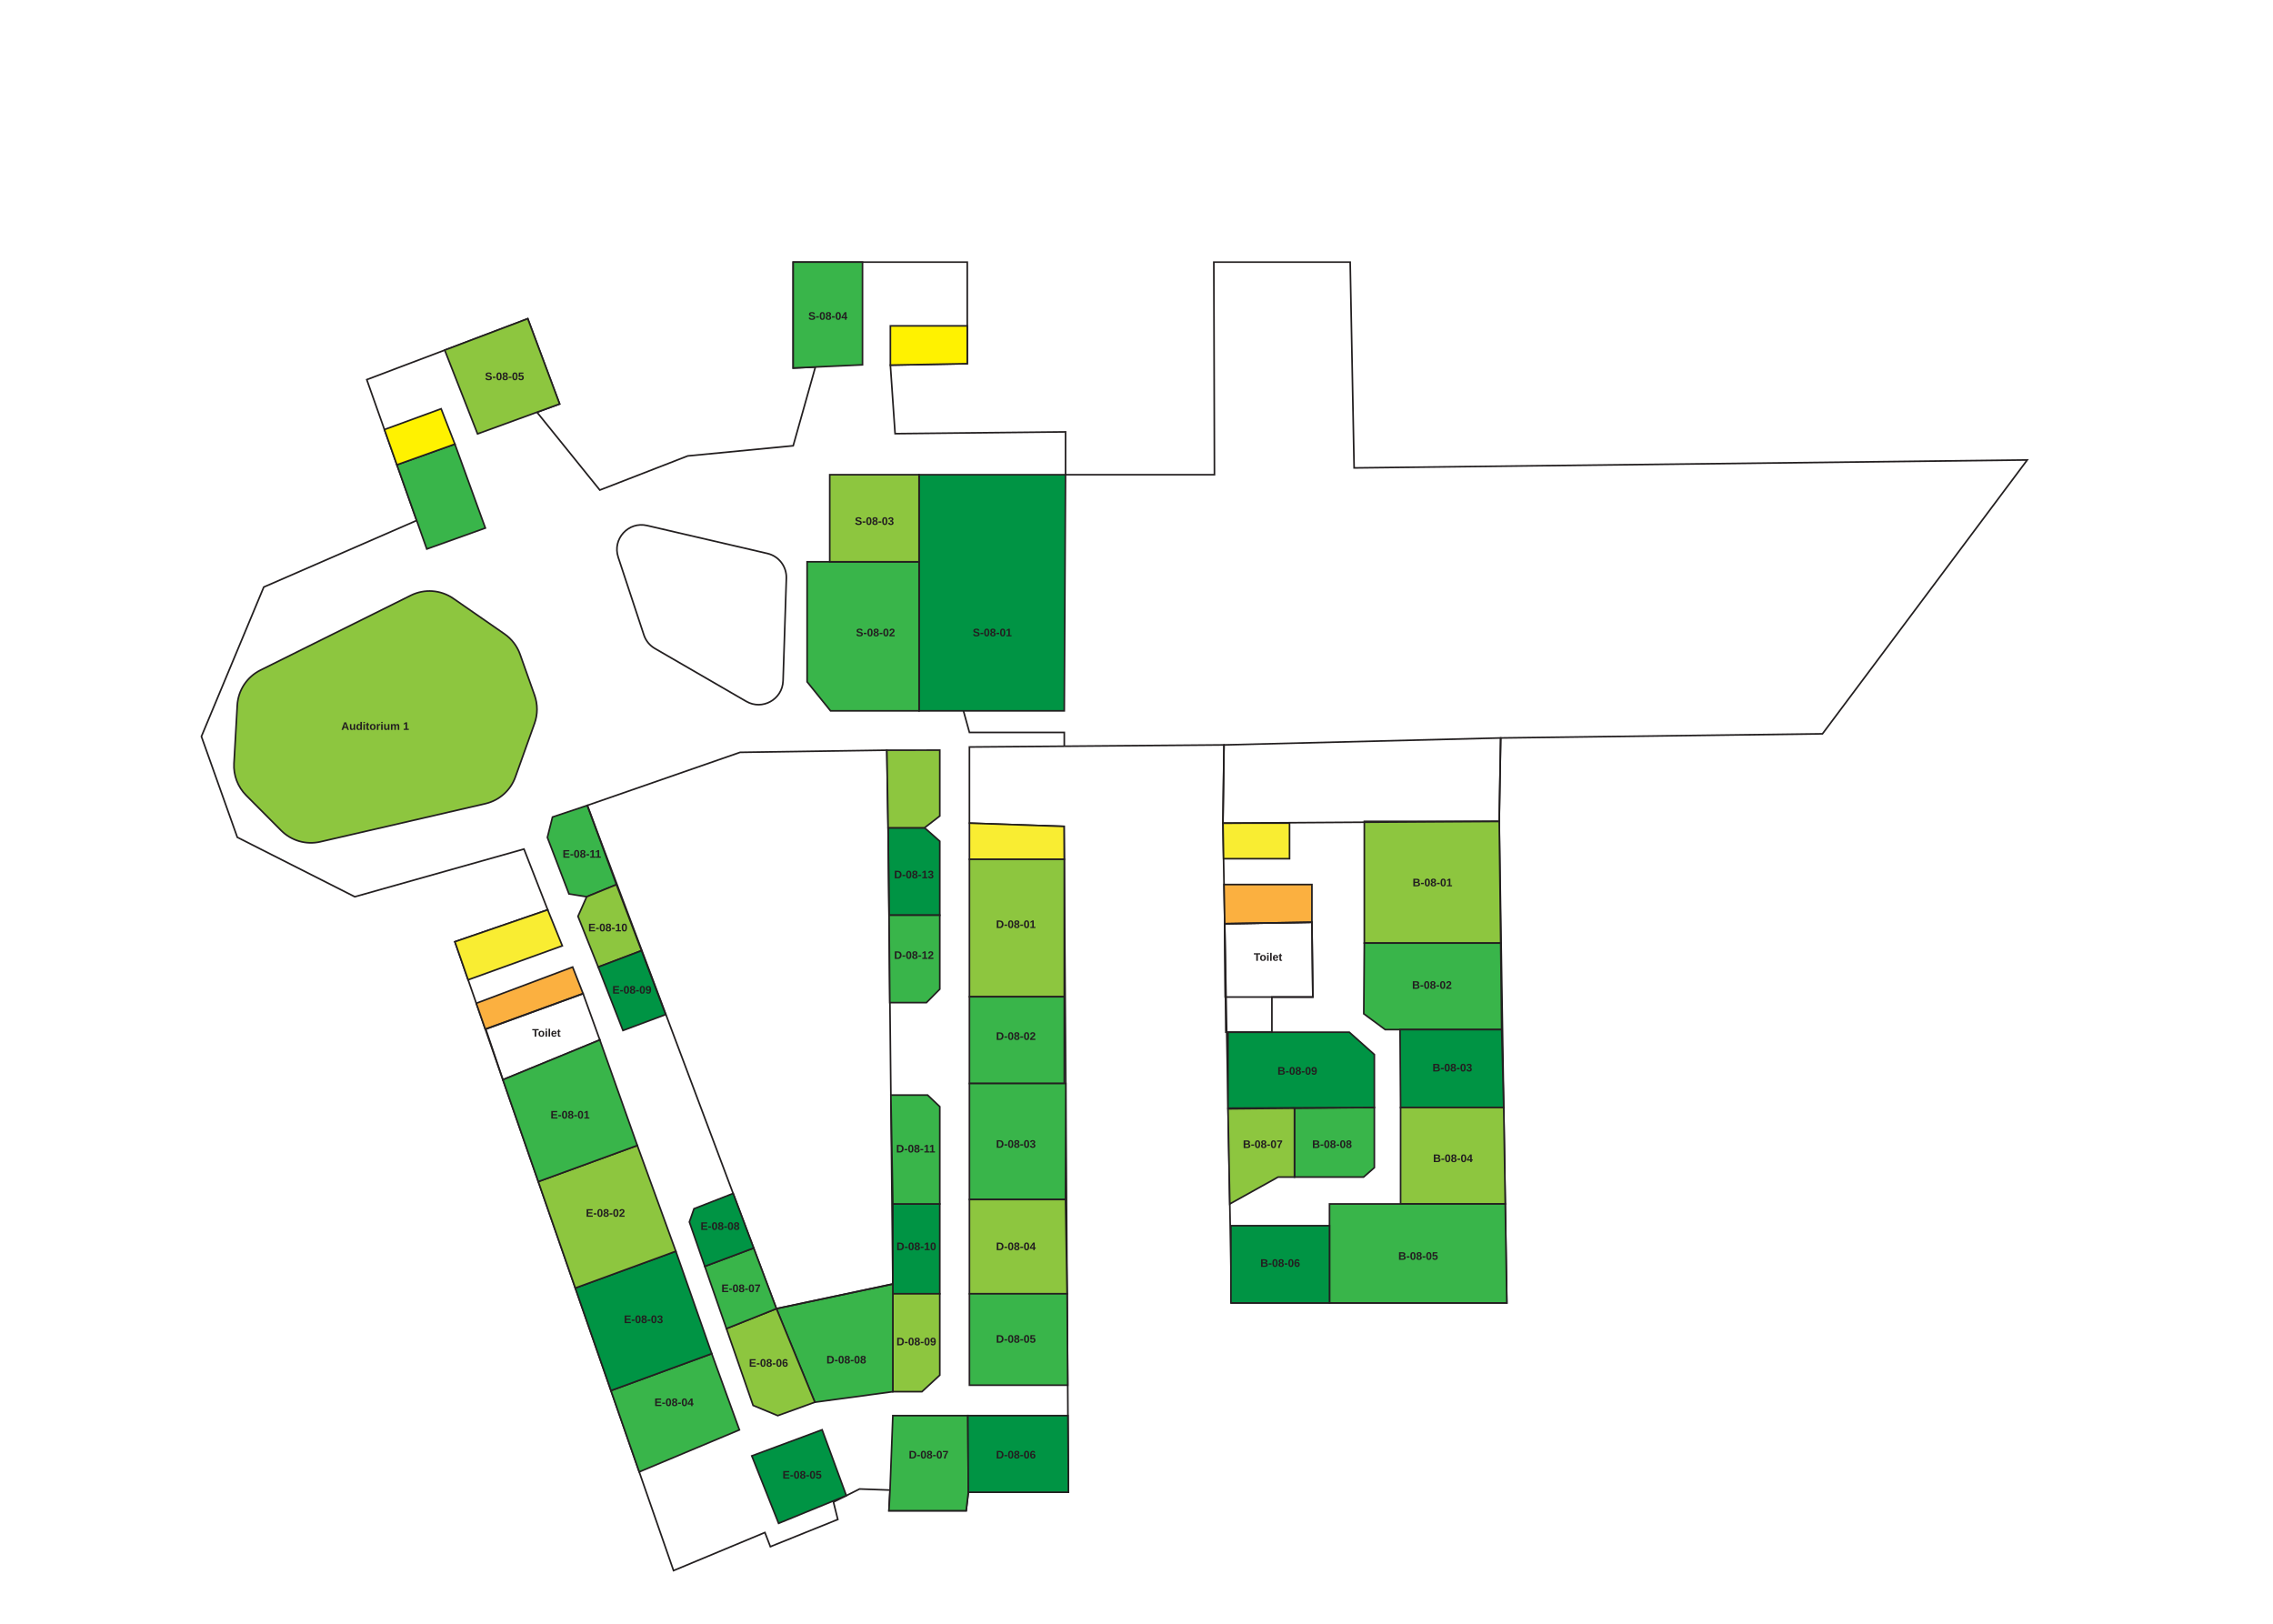
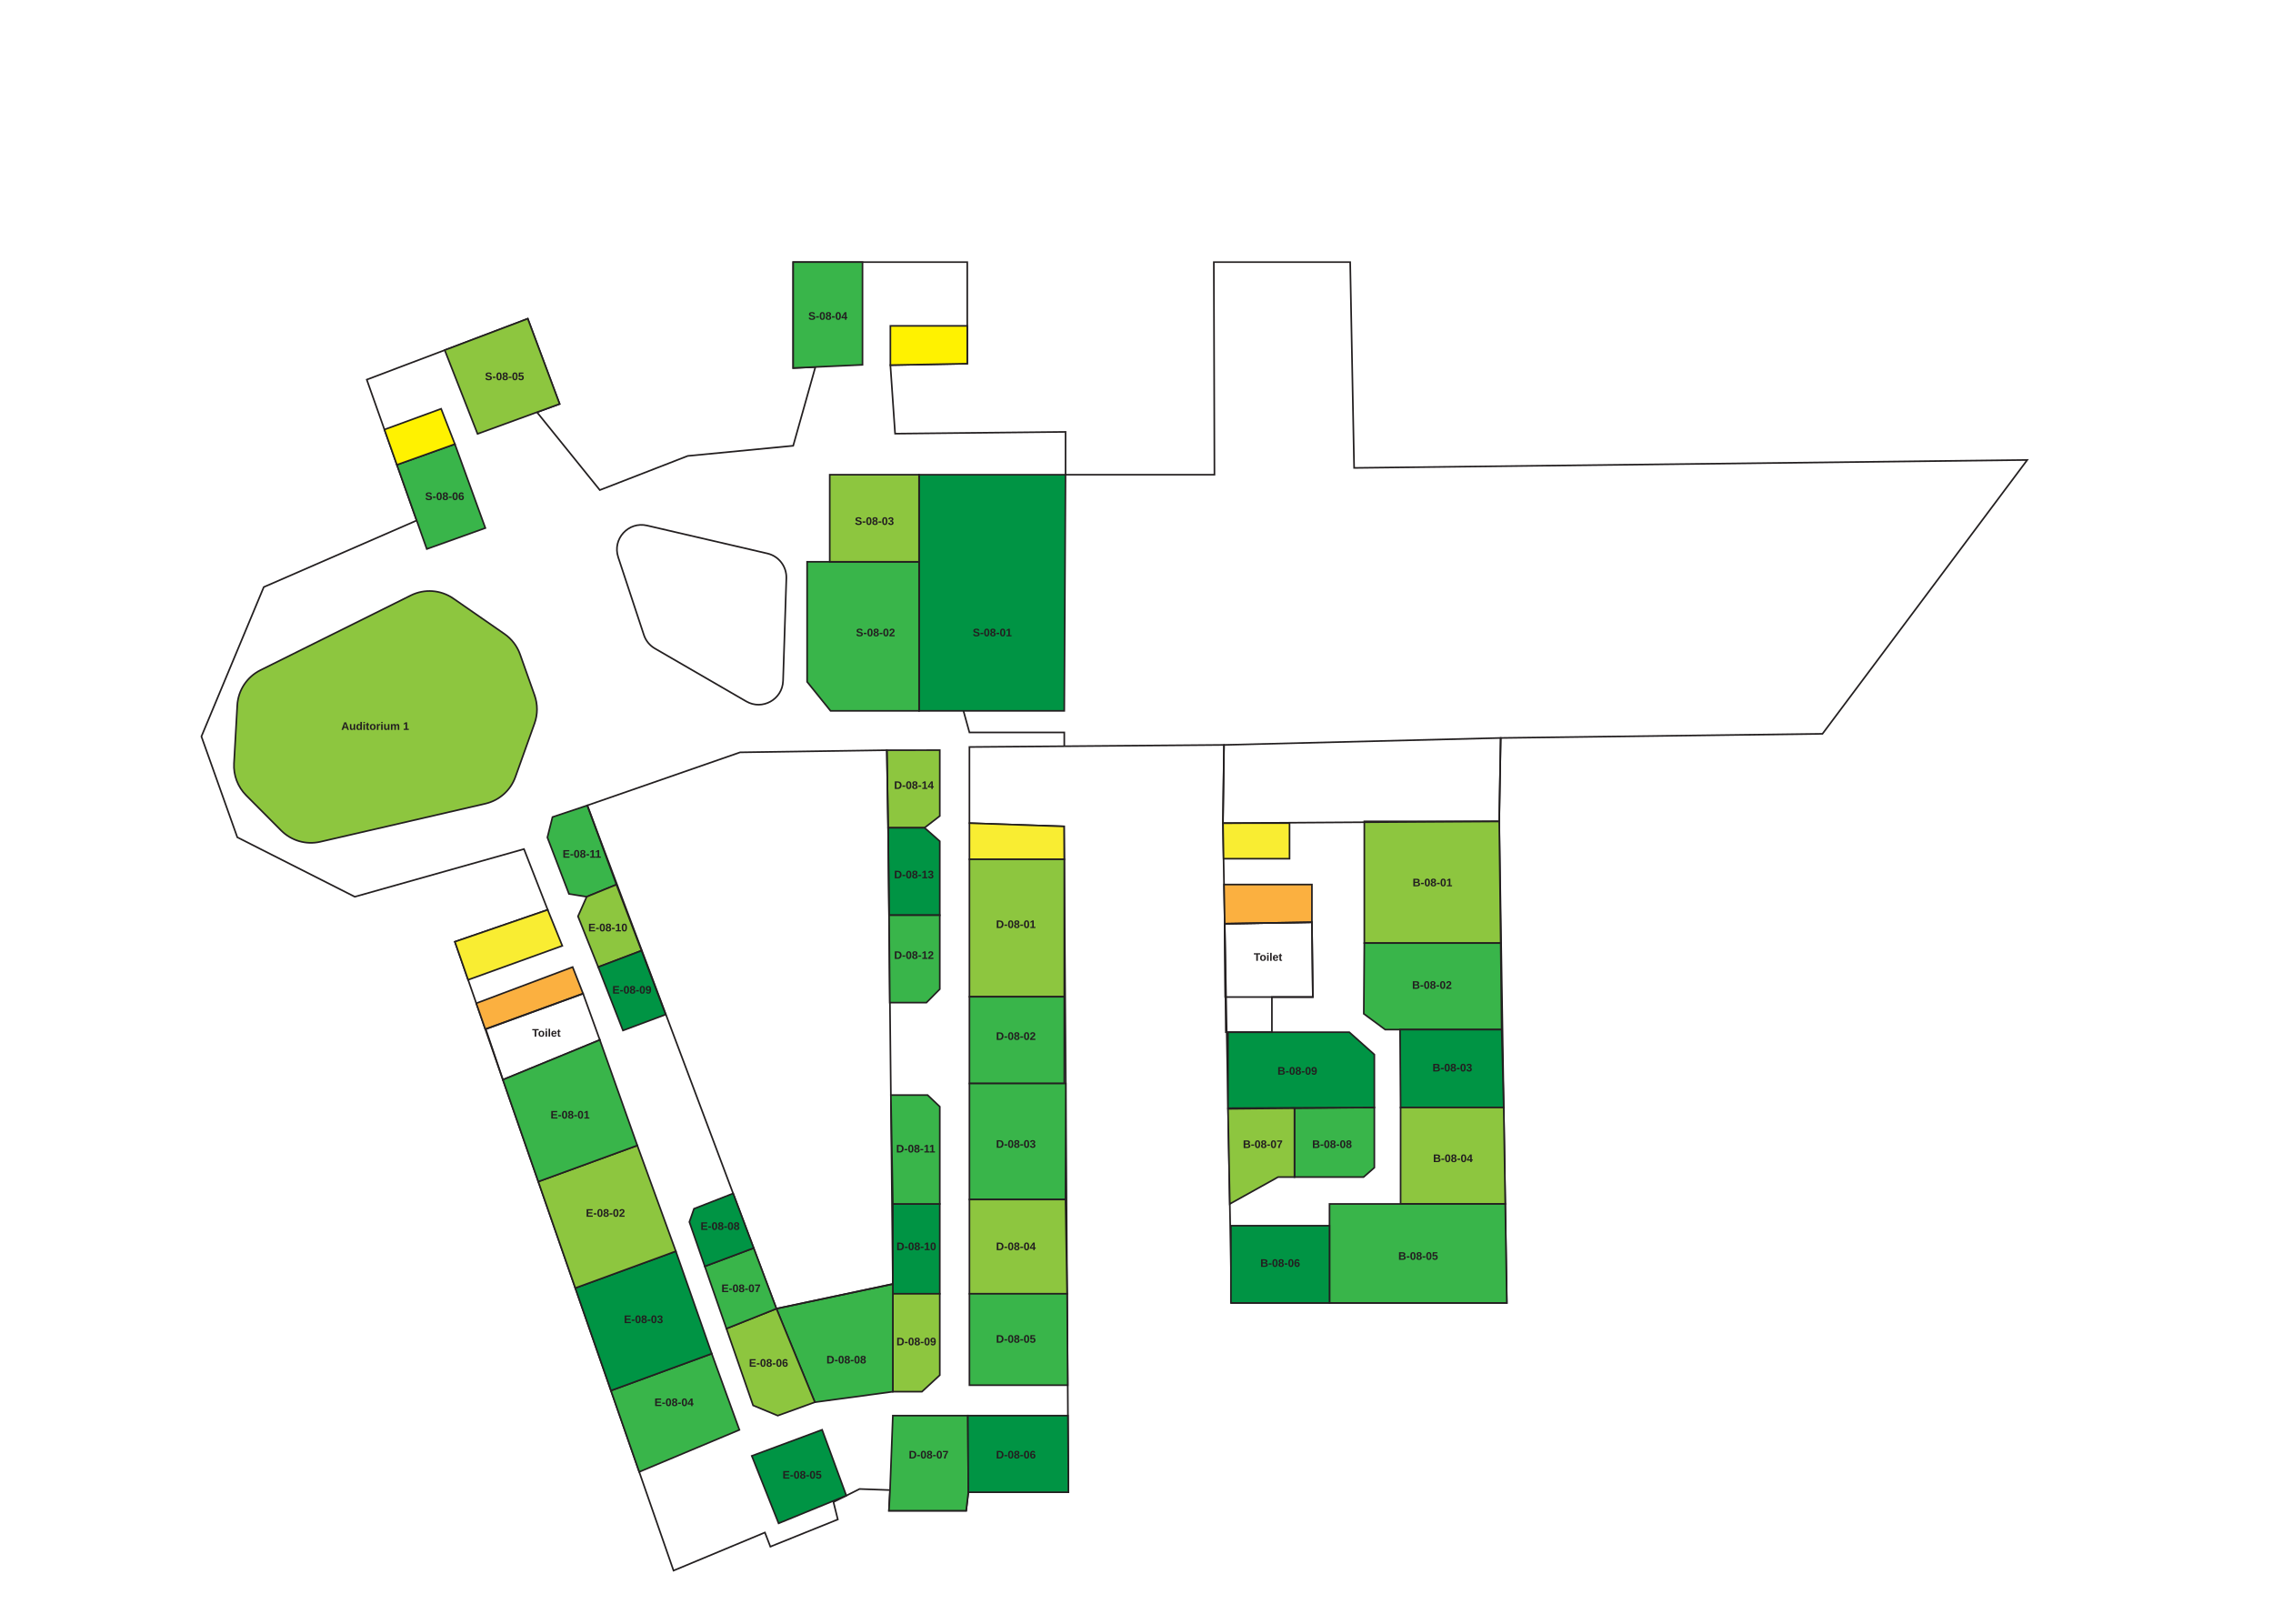
<svg xmlns="http://www.w3.org/2000/svg" viewBox="0 0 1400 1000">
  <g id="Layer_1">
    <polygon id="Level_8_Outer" points="256.61 320.56 162.47 361.55 124.06 453.57 146.17 515.66 218.53 552.28 322.73 522.9 337.35 560.32 280.17 579.98 414.85 967.26 471.13 943.81 474.48 952.52 516.03 935.77 513.35 925.05 529.43 917.01 548.19 917.68 547.52 930.41 595.09 930.41 596.43 919.02 658.07 919.02 655.39 508.96 597.1 506.95 597.1 460.05 753.91 458.77 753.22 506.28 758.58 802.43 928.1 802.43 923.41 505.83 924.32 454.48 1122.51 451.93 1248.63 283.28 834.04 288.17 831.61 161.43 747.63 161.43 748.01 292.36 656.28 292.36 656.29 265.99 551.31 267.08 548.41 224.86 595.76 223.97 595.76 161.43 488.55 161.43 488.55 226.65 502.21 226.05 488.55 274.53 423.61 280.79 369.45 301.81 330.76 253.9 344.68 248.78 325.07 196.27 225.9 233.8 256.61 320.56" style="fill: none; stroke: #231f20; stroke-miterlimit: 10;" />
  </g>
  <g id="Level_8">
+     <polygon points="244.47 286.26 280.17 273.5 298.95 325.2 262.87 338.12 244.47 286.26" style="fill: #39b54a; stroke: #231f20; stroke-miterlimit: 10;" />
+     <polygon points="546.23 462.02 547.01 509.79 569.46 509.79 578.84 502.54 578.84 461.99 546.23 462.02" style="fill: #8dc63f; stroke: #231f20; stroke-miterlimit: 10;" />
    <polygon points="379.66 544.8 361.35 552.28 350.44 550.54 337.15 515.75 340.29 503.19 361.74 496.02 379.66 544.8" style="fill: #39b54a; stroke: #231f20; stroke-miterlimit: 10;" />
    <polygon points="395.14 585.46 379.66 544.8 361.35 552.28 355.99 564.35 368.45 595.56 395.14 585.46" style="fill: #8dc63f; stroke: #231f20; stroke-miterlimit: 10;" />
    <polygon points="383.7 634.64 368.45 595.56 395.14 585.46 410 624.82 383.7 634.64" style="fill: #009444; stroke: #231f20; stroke-miterlimit: 10;" />
    <polygon points="325.07 196.27 273.91 215.63 294.14 267.21 344.68 248.78 325.07 196.27" style="fill: #8dc63f; stroke: #231f20; stroke-miterlimit: 10;" />
    <polygon points="597.1 506.95 597.1 529.22 655.52 529.22 655.39 508.96 597.1 506.95" style="fill: #f9ed32; stroke: #231f20; stroke-miterlimit: 10;" />
    <rect x="597.1" y="529.22" width="58.43" height="84.65" style="fill: #8dc63f; stroke: #231f20; stroke-miterlimit: 10;" />
    <rect x="597.1" y="613.87" width="58.43" height="53.41" style="fill: #39b54a; stroke: #231f20; stroke-miterlimit: 10;" />
    <polygon points="597.1 667.28 597.1 738.72 656.26 738.72 656.47 667.28 597.1 667.28" style="fill: #39b54a; stroke: #231f20; stroke-miterlimit: 10;" />
    <polygon points="597.1 738.72 597.1 796.79 657.27 796.79 656.26 738.72 597.1 738.72" style="fill: #8dc63f; stroke: #231f20; stroke-miterlimit: 10;" />
    <polygon points="597.1 796.79 597.1 853.07 657.64 853.07 657.27 796.79 597.1 796.79" style="fill: #39b54a; stroke: #231f20; stroke-miterlimit: 10;" />
    <rect x="549.92" y="741.46" width="28.92" height="55.33" style="fill: #009444; stroke: #231f20; stroke-miterlimit: 10;" />
    <polygon points="578.84 846.91 578.84 796.79 549.92 796.79 549.92 857.09 567.84 857.09 578.84 846.91" style="fill: #8dc63f; stroke: #231f20; stroke-miterlimit: 10;" />
    <polygon points="549.92 871.84 596.12 871.84 596.43 919.02 596.43 919.02 595.09 930.41 547.52 930.41 548.19 917.68 549.92 871.84" style="fill: #39b54a; stroke: #231f20; stroke-miterlimit: 10;" />
    <polygon points="547.62 563.64 547.01 509.79 569.46 509.79 578.84 518.08 578.84 563.64 547.62 563.64" style="fill: #009444; stroke: #231f20; stroke-miterlimit: 10;" />
    <polygon points="840.32 505.83 840.32 580.82 924.32 580.82 923.41 505.83 840.32 505.83" style="fill: #8dc63f; stroke: #231f20; stroke-miterlimit: 10;" />
    <polygon points="840.32 580.82 839.99 624.36 853.16 634.08 924.93 634.08 924.32 580.82 840.32 580.82" style="fill: #39b54a; stroke: #231f20; stroke-miterlimit: 10;" />
    <polygon points="862.32 634.08 862.66 682.05 926.19 682.05 924.93 634.08 862.32 634.08" style="fill: #009444; stroke: #231f20; stroke-miterlimit: 10;" />
    <polygon points="862.66 682.05 862.66 741.46 927.13 741.46 926.19 682.05 862.66 682.05" style="fill: #8dc63f; stroke: #231f20; stroke-miterlimit: 10;" />
    <polygon points="818.88 741.46 927.13 741.46 928.1 802.43 818.88 802.43 818.88 741.46" style="fill: #39b54a; stroke: #231f20; stroke-miterlimit: 10;" />
    <rect x="758.15" y="754.86" width="60.73" height="47.57" style="fill: #009444; stroke: #231f20; stroke-miterlimit: 10;" />
    <polygon points="797.29 724.93 839.85 724.93 846.5 719.12 846.5 682.04 797.29 682.5 797.29 724.93" style="fill: #39b54a; stroke: #231f20; stroke-miterlimit: 10;" />
    <polygon points="756.35 682.5 756.35 635.7 831.09 635.7 846.5 649.44 846.5 682.04 756.35 682.5" style="fill: #009444; stroke: #231f20; stroke-miterlimit: 10;" />
    <polygon points="783.4 635.7 783.4 614.04 808.61 614.04 808.05 567.97 754.35 568.87 755.03 635.7 783.4 635.7" style="fill: none; stroke: #231f20; stroke-miterlimit: 10;" />
    <polygon points="808.05 567.97 808.05 544.75 753.91 544.75 754.35 568.87 808.05 567.97" style="fill: #fbb040; stroke: #231f20; stroke-miterlimit: 10;" />
    <polygon points="753.63 528.83 794.26 528.83 794.26 506.95 753.28 506.95 753.63 528.83" style="fill: #f9ed32; stroke: #231f20; stroke-miterlimit: 10;" />
    <polygon points="293.35 617.87 352.71 595.56 359.13 611.93 298.89 633.81 293.35 617.87" style="fill: #fbb040; stroke: #231f20; stroke-miterlimit: 10;" />
    <polygon points="359.13 611.93 369.45 640.44 309.74 664.96 299.22 633.81 359.13 611.93" style="fill: none; stroke: #231f20; stroke-miterlimit: 10;" />
    <polygon points="549.92 790.76 478.22 805.95 501.9 863.57 549.92 857.09 549.92 790.76" style="fill: #39b54a; stroke: #231f20; stroke-miterlimit: 10;" />
    <polygon points="506.37 880.54 521.27 921.08 479.56 938.17 463.04 896.63 506.37 880.54" style="fill: #009444; stroke: #231f20; stroke-miterlimit: 10;" />
    <polygon points="376.31 856.42 438.38 833.66 455.42 880.61 393.72 906.48 376.31 856.42" style="fill: #39b54a; stroke: #231f20; stroke-miterlimit: 10;" />
    <polygon points="361.74 496.02 478.22 805.95 549.92 790.76 547.01 509.79 546.23 462.02 455.82 463.34 361.74 496.02" style="fill: none; stroke: #231f20; stroke-miterlimit: 10;" />
    <polygon points="280.17 579.98 337.35 560.32 346.34 582.49 288.33 603.44 280.17 579.98" style="fill: #f9ed32; stroke: #231f20; stroke-miterlimit: 10;" />
    <text transform="translate(869.74 608.97)" style="fill: #231f20; font-family: Arial-BoldMT, Arial; font-size: 6.78px; font-weight: 700;">
      <tspan x="0" y="0">B-08-02</tspan>
    </text>
    <text transform="translate(786.83 661.86)" style="fill: #231f20; font-family: Arial-BoldMT, Arial; font-size: 6.78px; font-weight: 700;">
      <tspan x="0" y="0">B-08-09</tspan>
    </text>
    <text transform="translate(772.19 591.73)" style="fill: #231f20; font-family: Arial-BoldMT, Arial; font-size: 6.78px; font-weight: 700;">
      <tspan x="0" y="0" style="letter-spacing: -.07em;">T</tspan>
-       <tspan x="3.64" y="0">oilet</tspan>
+       <tspan x="3.64" y="0" style="letter-spacing: 0em;">oilet</tspan>
    </text>
    <text transform="translate(882.31 659.87)" style="fill: #231f20; font-family: Arial-BoldMT, Arial; font-size: 6.78px; font-weight: 700;">
      <tspan x="0" y="0">B-08-03</tspan>
    </text>
    <text transform="translate(882.65 715.69)" style="fill: #231f20; font-family: Arial-BoldMT, Arial; font-size: 6.78px; font-weight: 700;">
      <tspan x="0" y="0">B-08-04</tspan>
    </text>
    <text transform="translate(861.24 775.87)" style="fill: #231f20; font-family: Arial-BoldMT, Arial; font-size: 6.78px; font-weight: 700;">
      <tspan x="0" y="0">B-08-05</tspan>
    </text>
    <text transform="translate(776.27 780.21)" style="fill: #231f20; font-family: Arial-BoldMT, Arial; font-size: 6.78px; font-weight: 700;">
      <tspan x="0" y="0">B-08-06</tspan>
    </text>
    <text transform="translate(808.19 707.01)" style="fill: #231f20; font-family: Arial-BoldMT, Arial; font-size: 6.78px; font-weight: 700;">
      <tspan x="0" y="0">B-08-08</tspan>
    </text>
    <text transform="translate(550.69 540.94)" style="fill: #231f20; font-family: Arial-BoldMT, Arial; font-size: 6.78px; font-weight: 700;">
      <tspan x="0" y="0">D-08-13</tspan>
    </text>
    <text transform="translate(550.69 485.89)" style="fill: #231f20; font-family: Arial-BoldMT, Arial; font-size: 6.78px; font-weight: 700;">
      <tspan x="0" y="0">D-08-14</tspan>
    </text>
    <text transform="translate(613.48 571.55)" style="fill: #231f20; font-family: Arial-BoldMT, Arial; font-size: 6.78px; font-weight: 700;">
      <tspan x="0" y="0">D-08-01</tspan>
    </text>
    <text transform="translate(613.48 640.44)" style="fill: #231f20; font-family: Arial-BoldMT, Arial; font-size: 6.78px; font-weight: 700;">
      <tspan x="0" y="0">D-08-02</tspan>
    </text>
    <text transform="translate(613.48 706.87)" style="fill: #231f20; font-family: Arial-BoldMT, Arial; font-size: 6.78px; font-weight: 700;">
      <tspan x="0" y="0">D-08-03</tspan>
    </text>
    <text transform="translate(613.48 769.94)" style="fill: #231f20; font-family: Arial-BoldMT, Arial; font-size: 6.78px; font-weight: 700;">
      <tspan x="0" y="0">D-08-04</tspan>
    </text>
    <text transform="translate(613.48 826.94)" style="fill: #231f20; font-family: Arial-BoldMT, Arial; font-size: 6.78px; font-weight: 700;">
      <tspan x="0" y="0">D-08-05</tspan>
    </text>
    <text transform="translate(509.03 839.71)" style="fill: #231f20; font-family: Arial-BoldMT, Arial; font-size: 6.78px; font-weight: 700;">
      <tspan x="0" y="0">D-08-08</tspan>
    </text>
    <text transform="translate(298.71 234.13)" style="fill: #231f20; font-family: Arial-BoldMT, Arial; font-size: 6.78px; font-weight: 700;">
      <tspan x="0" y="0">S-08-05</tspan>
    </text>
    <text transform="translate(327.75 638.44)" style="fill: #231f20; font-family: Arial-BoldMT, Arial; font-size: 6.78px; font-weight: 700;">
      <tspan x="0" y="0" style="letter-spacing: -.07em;">T</tspan>
      <tspan x="3.64" y="0">oilet</tspan>
    </text>
    <text transform="translate(403.09 865.96)" style="fill: #231f20; font-family: Arial-BoldMT, Arial; font-size: 6.78px; font-weight: 700;">
      <tspan x="0" y="0">E-08-04</tspan>
    </text>
    <text transform="translate(552.14 828.55)" style="fill: #231f20; font-family: Arial-BoldMT, Arial; font-size: 6.78px; font-weight: 700;">
      <tspan x="0" y="0">D-08-09</tspan>
    </text>
    <text transform="translate(552.14 769.94)" style="fill: #231f20; font-family: Arial-BoldMT, Arial; font-size: 6.78px; font-weight: 700;">
      <tspan x="0" y="0">D-08-10</tspan>
    </text>
    <text transform="translate(870.07 545.85)" style="fill: #231f20; font-family: Arial-BoldMT, Arial; font-size: 6.78px; font-weight: 700;">
      <tspan x="0" y="0">B-08-01</tspan>
    </text>
    <polygon points="658.07 919.02 596.43 919.02 596.12 871.84 657.76 871.84 658.07 919.02" style="fill: #009444; stroke: #231f20; stroke-miterlimit: 10;" />
    <polygon points="808.61 614.04 754.64 614.04 754.35 568.87 808.05 567.97 808.61 614.04" style="fill: none; stroke: #231f20; stroke-miterlimit: 10;" />
    <polygon points="756.35 682.89 797.29 682.5 797.29 724.93 787.17 724.93 757.47 741.46 756.35 682.89" style="fill: #8dc63f; stroke: #231f20; stroke-miterlimit: 10;" />
    <polygon points="488.55 226.65 531.24 224.69 531.24 161.43 488.55 161.43 488.55 226.65" style="fill: #39b54a; stroke: #231f20; stroke-miterlimit: 10;" />
    <path d="M329.27,428.18l-8.94-25.19c-1.81-5.1-5.18-9.5-9.63-12.59l-31.47-21.81c-7.74-5.36-17.78-6.09-26.21-1.9l-92.59,46.02c-8.31,4.13-13.77,12.41-14.29,21.68l-2.01,35.76c-.41,7.32,2.31,14.47,7.48,19.67l21.55,21.65c6.3,6.33,15.42,8.95,24.11,6.95l101.67-23.46c8.57-1.98,15.55-8.19,18.51-16.47l11.79-32.97c2-5.6,2.01-11.73.02-17.34Z" style="fill: #8dc63f; stroke: #231f20; stroke-miterlimit: 10;" />
    <text transform="translate(765.54 707.01)" style="fill: #231f20; font-family: Arial-BoldMT, Arial; font-size: 6.78px; font-weight: 700;">
      <tspan x="0" y="0">B-08-07</tspan>
    </text>
    <text transform="translate(613.48 898.23)" style="fill: #231f20; font-family: Arial-BoldMT, Arial; font-size: 6.78px; font-weight: 700;">
      <tspan x="0" y="0">D-08-06</tspan>
    </text>
    <text transform="translate(559.73 898.23)" style="fill: #231f20; font-family: Arial-BoldMT, Arial; font-size: 6.78px; font-weight: 700;">
      <tspan x="0" y="0">D-08-07</tspan>
    </text>
    <text transform="translate(481.99 910.65)" style="fill: #231f20; font-family: Arial-BoldMT, Arial; font-size: 6.78px; font-weight: 700;">
      <tspan x="0" y="0">E-08-05</tspan>
    </text>
    <text transform="translate(497.84 196.94)" style="fill: #231f20; font-family: Arial-BoldMT, Arial; font-size: 6.78px; font-weight: 700;">
      <tspan x="0" y="0">S-08-04</tspan>
    </text>
    <text transform="translate(210.19 449.52)" style="fill: #231f20; font-family: Arial-BoldMT, Arial; font-size: 6.78px; font-weight: 700;">
      <tspan x="0" y="0">Auditorium 1</tspan>
    </text>
    <polygon points="570.61 617.49 548.04 617.49 547.62 563.64 578.84 563.64 578.84 609.18 570.61 617.49" style="fill: #39b54a; stroke: #231f20; stroke-miterlimit: 10;" />
    <polygon points="578.84 681.54 578.84 741.46 549.92 741.46 548.72 674.4 571.33 674.4 578.84 681.54" style="fill: #39b54a; stroke: #231f20; stroke-miterlimit: 10;" />
    <polygon points="463.85 865.55 447.42 818.25 478.22 805.95 501.9 863.57 479.04 871.84 463.85 865.55" style="fill: #8dc63f; stroke: #231f20; stroke-miterlimit: 10;" />
    <text transform="translate(461.31 841.72)" style="fill: #231f20; font-family: Arial-BoldMT, Arial; font-size: 6.78px; font-weight: 700;">
      <tspan x="0" y="0">E-08-06</tspan>
    </text>
    <polygon points="447.42 818.25 434.1 779.9 464.2 768.63 478.22 805.95 447.42 818.25" style="fill: #39b54a; stroke: #231f20; stroke-miterlimit: 10;" />
    <polygon points="438.38 833.66 416.26 770.59 354.34 793.26 376.31 856.42 438.38 833.66" style="fill: #009444; stroke: #231f20; stroke-miterlimit: 10;" />
    <polygon points="424.61 752.57 434.1 779.9 464.2 768.63 451.56 735 427.45 744.41 424.61 752.57" style="fill: #009444; stroke: #231f20; stroke-miterlimit: 10;" />
    <polygon points="416.26 770.59 392.54 705.45 331.55 727.71 354.34 793.26 416.26 770.59" style="fill: #8dc63f; stroke: #231f20; stroke-miterlimit: 10;" />
    <polygon points="331.55 727.71 392.54 705.45 369.45 640.44 309.74 664.96 331.55 727.71" style="fill: #39b54a; stroke: #231f20; stroke-miterlimit: 10;" />
    <text transform="translate(384.3 814.84)" style="fill: #231f20; font-family: Arial-BoldMT, Arial; font-size: 6.78px; font-weight: 700;">
      <tspan x="0" y="0">E-08-03</tspan>
    </text>
    <text transform="translate(360.87 749.36)" style="fill: #231f20; font-family: Arial-BoldMT, Arial; font-size: 6.78px; font-weight: 700;">
      <tspan x="0" y="0">E-08-02</tspan>
    </text>
    <text transform="translate(339.09 688.89)" style="fill: #231f20; font-family: Arial-BoldMT, Arial; font-size: 6.78px; font-weight: 700;">
      <tspan x="0" y="0">E-08-01</tspan>
    </text>
    <text transform="translate(377.17 611.93)" style="fill: #231f20; font-family: Arial-BoldMT, Arial; font-size: 6.78px; font-weight: 700;">
      <tspan x="0" y="0">E-08-09</tspan>
    </text>
    <text transform="translate(362.32 573.58)" style="fill: #231f20; font-family: Arial-BoldMT, Arial; font-size: 6.78px; font-weight: 700;">
      <tspan x="0" y="0">E-08-10</tspan>
    </text>
    <text transform="translate(346.54 528.22)" style="fill: #231f20; font-family: Arial-BoldMT, Arial; font-size: 6.78px; font-weight: 700;">
      <tspan x="0" y="0">E-08-</tspan>
      <tspan x="16.57" y="0" style="letter-spacing: -.06em;">1</tspan>
      <tspan x="19.97" y="0">1</tspan>
    </text>
    <text transform="translate(444.35 795.77)" style="fill: #231f20; font-family: Arial-BoldMT, Arial; font-size: 6.78px; font-weight: 700;">
      <tspan x="0" y="0">E-08-07</tspan>
    </text>
    <text transform="translate(431.47 757.45)" style="fill: #231f20; font-family: Arial-BoldMT, Arial; font-size: 6.78px; font-weight: 700;">
      <tspan x="0" y="0">E-08-08</tspan>
    </text>
    <text transform="translate(550.69 590.57)" style="fill: #231f20; font-family: Arial-BoldMT, Arial; font-size: 6.78px; font-weight: 700;">
      <tspan x="0" y="0">D-08-12</tspan>
    </text>
    <text transform="translate(551.96 709.77)" style="fill: #231f20; font-family: Arial-BoldMT, Arial; font-size: 6.78px; font-weight: 700;">
      <tspan x="0" y="0">D-08-</tspan>
      <tspan x="16.95" y="0" style="letter-spacing: -.06em;">1</tspan>
-       <tspan x="20.34" y="0" style="letter-spacing: 0em;">1</tspan>
+       <tspan x="20.34" y="0">1</tspan>
    </text>
    <path d="M380.76,343.16l15.83,47.89c1.16,3.52,3.58,6.49,6.78,8.34l56.25,32.56c9.9,5.73,22.33-1.18,22.7-12.61l2.02-63.26c.23-7.21-4.67-13.59-11.7-15.22l-74.1-17.2c-11.5-2.67-21.49,8.28-17.78,19.48Z" style="fill: none; stroke: #231f20; stroke-miterlimit: 10;" />
    <polygon points="753.28 506.95 923.41 505.83 924.32 454.48 753.91 458.77 753.28 506.95" style="fill: none; stroke: #231f20; stroke-miterlimit: 10;" />
    <polygon points="566.07 437.79 566.07 292.36 656.28 292.36 655.52 437.79 566.07 437.79" style="fill: #009444; stroke: #231f20; stroke-miterlimit: 10;" />
    <polygon points="566.07 437.79 511.55 437.79 497.12 419.91 497.12 345.98 566.07 345.98 566.07 437.79" style="fill: #39b54a; stroke: #231f20; stroke-miterlimit: 10;" />
    <rect x="511.06" y="292.36" width="55" height="53.62" style="fill: #8dc63f; stroke: #231f20; stroke-miterlimit: 10;" />
    <text transform="translate(261.85 307.97)" style="fill: #231f20; font-family: Arial-BoldMT, Arial; font-size: 6.78px; font-weight: 700;">
      <tspan x="0" y="0">S-08-06</tspan>
    </text>
    <text transform="translate(526.51 323.27)" style="fill: #231f20; font-family: Arial-BoldMT, Arial; font-size: 6.78px; font-weight: 700;">
      <tspan x="0" y="0">S-08-03</tspan>
    </text>
    <text transform="translate(527.2 391.89)" style="fill: #231f20; font-family: Arial-BoldMT, Arial; font-size: 6.78px; font-weight: 700;">
      <tspan x="0" y="0">S-08-02</tspan>
    </text>
    <text transform="translate(599.12 391.89)" style="fill: #231f20; font-family: Arial-BoldMT, Arial; font-size: 6.78px; font-weight: 700;">
      <tspan x="0" y="0">S-08-01</tspan>
    </text>
-     <polygon points="244.47 286.26 280.17 273.5 298.95 325.2 262.87 338.12 244.47 286.26" style="fill: #39b54a; stroke: #231f20; stroke-miterlimit: 10;" />
    <polygon points="280.17 273.5 271.71 251.75 236.78 264.54 244.47 286.26 280.17 273.5" style="fill: #fff200; stroke: #231f20; stroke-miterlimit: 10;" />
    <polygon points="548.41 224.86 548.41 200.69 595.76 200.69 595.76 223.97 548.41 224.86" style="fill: #fff200; stroke: #231f20; stroke-miterlimit: 10;" />
    <polyline points="593.42 437.79 597.1 451.08 655.52 451.08 655.52 459.57" style="fill: none; stroke: #231f20; stroke-miterlimit: 10;" />
-     <polygon points="546.23 462.02 547.01 509.79 569.46 509.79 578.84 502.54 578.84 461.99 546.23 462.02" style="fill: #8dc63f; stroke: #231f20; stroke-miterlimit: 10;" />
  </g>
</svg>
